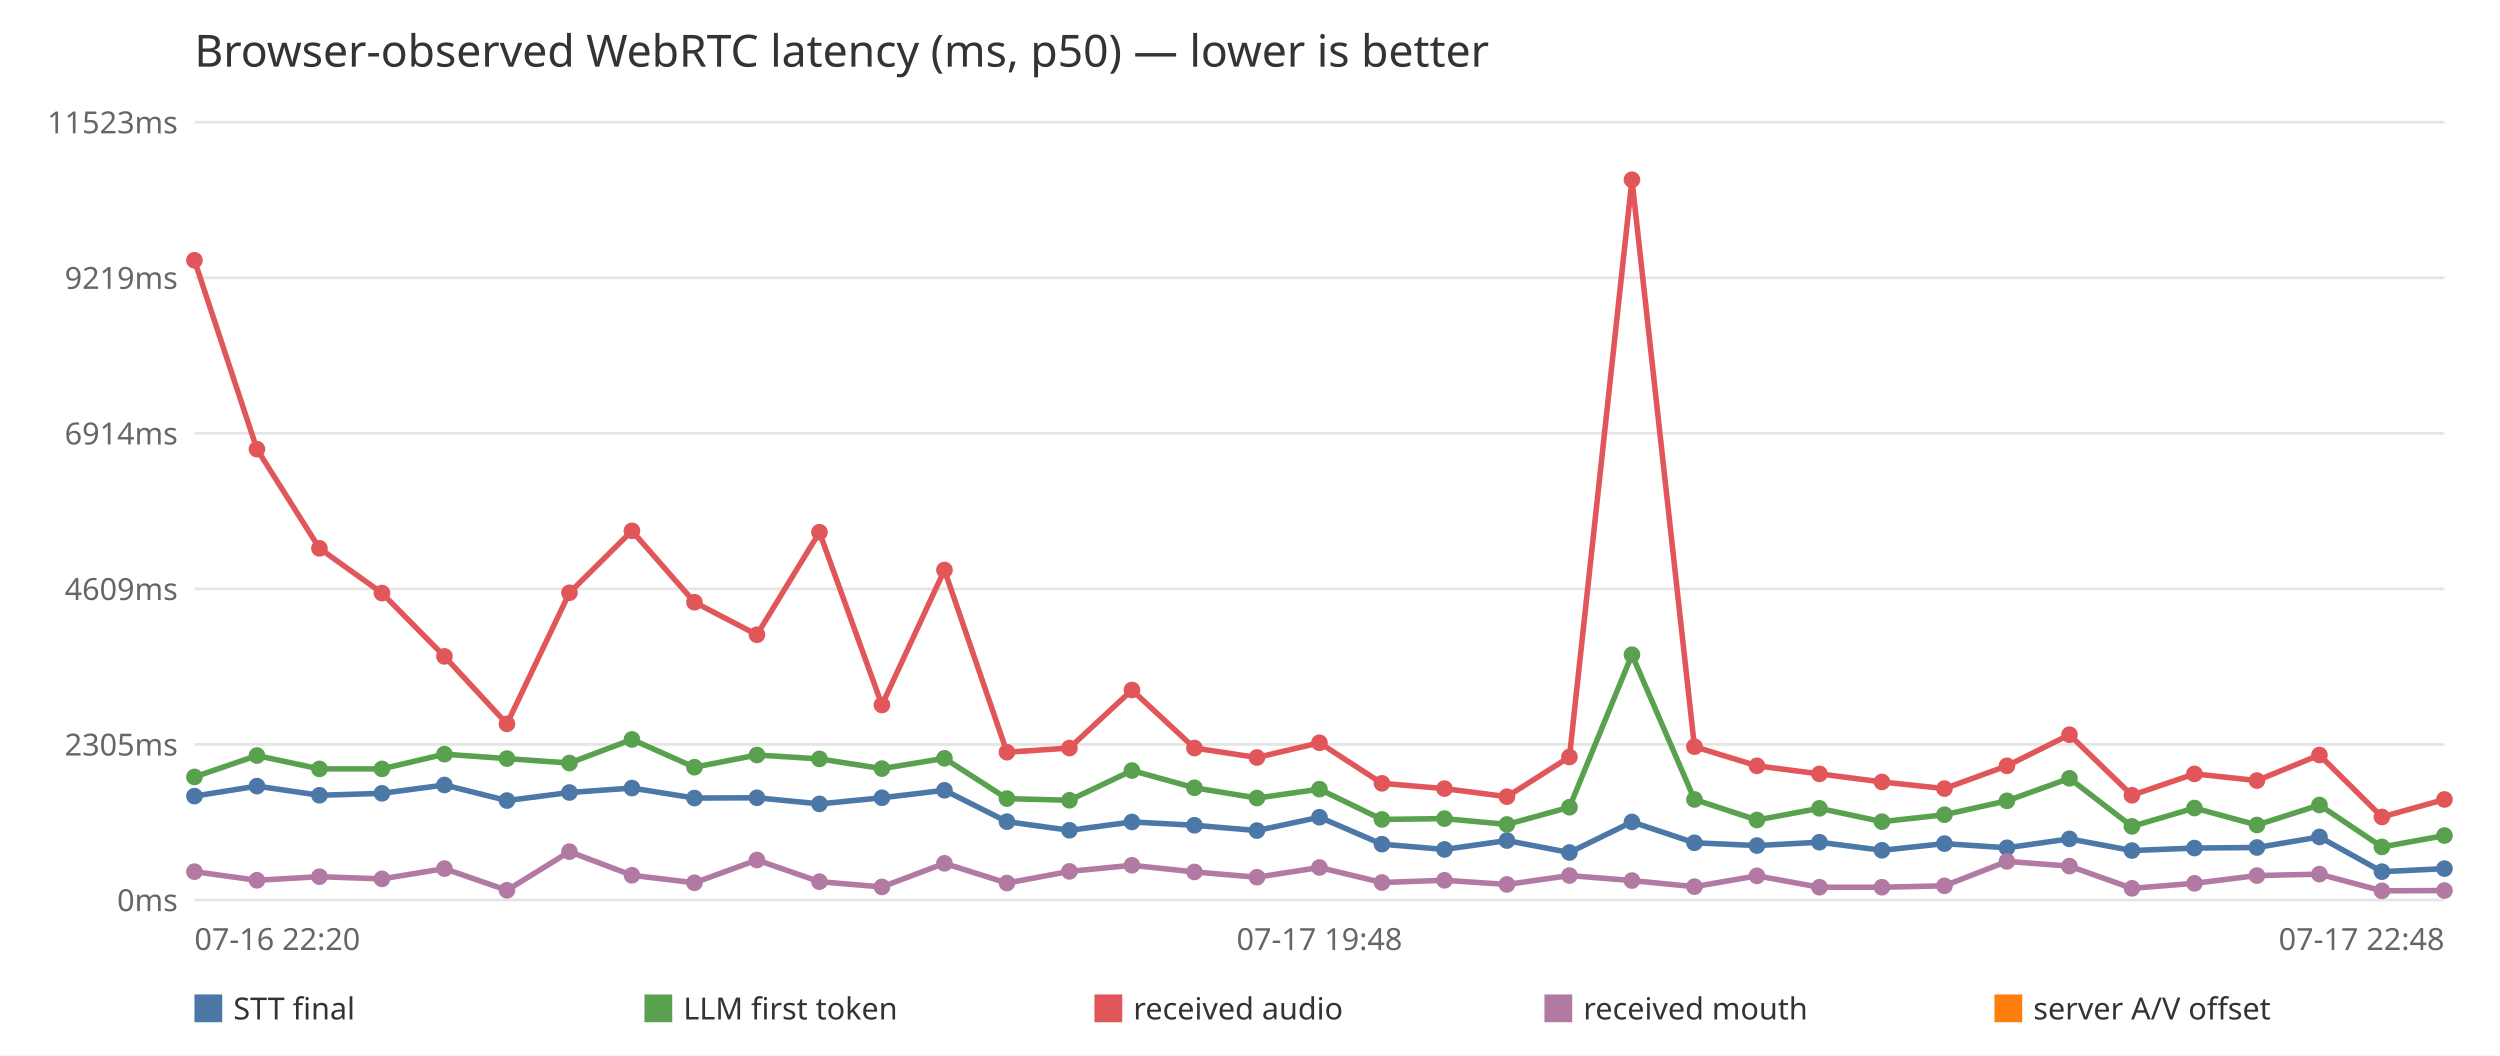
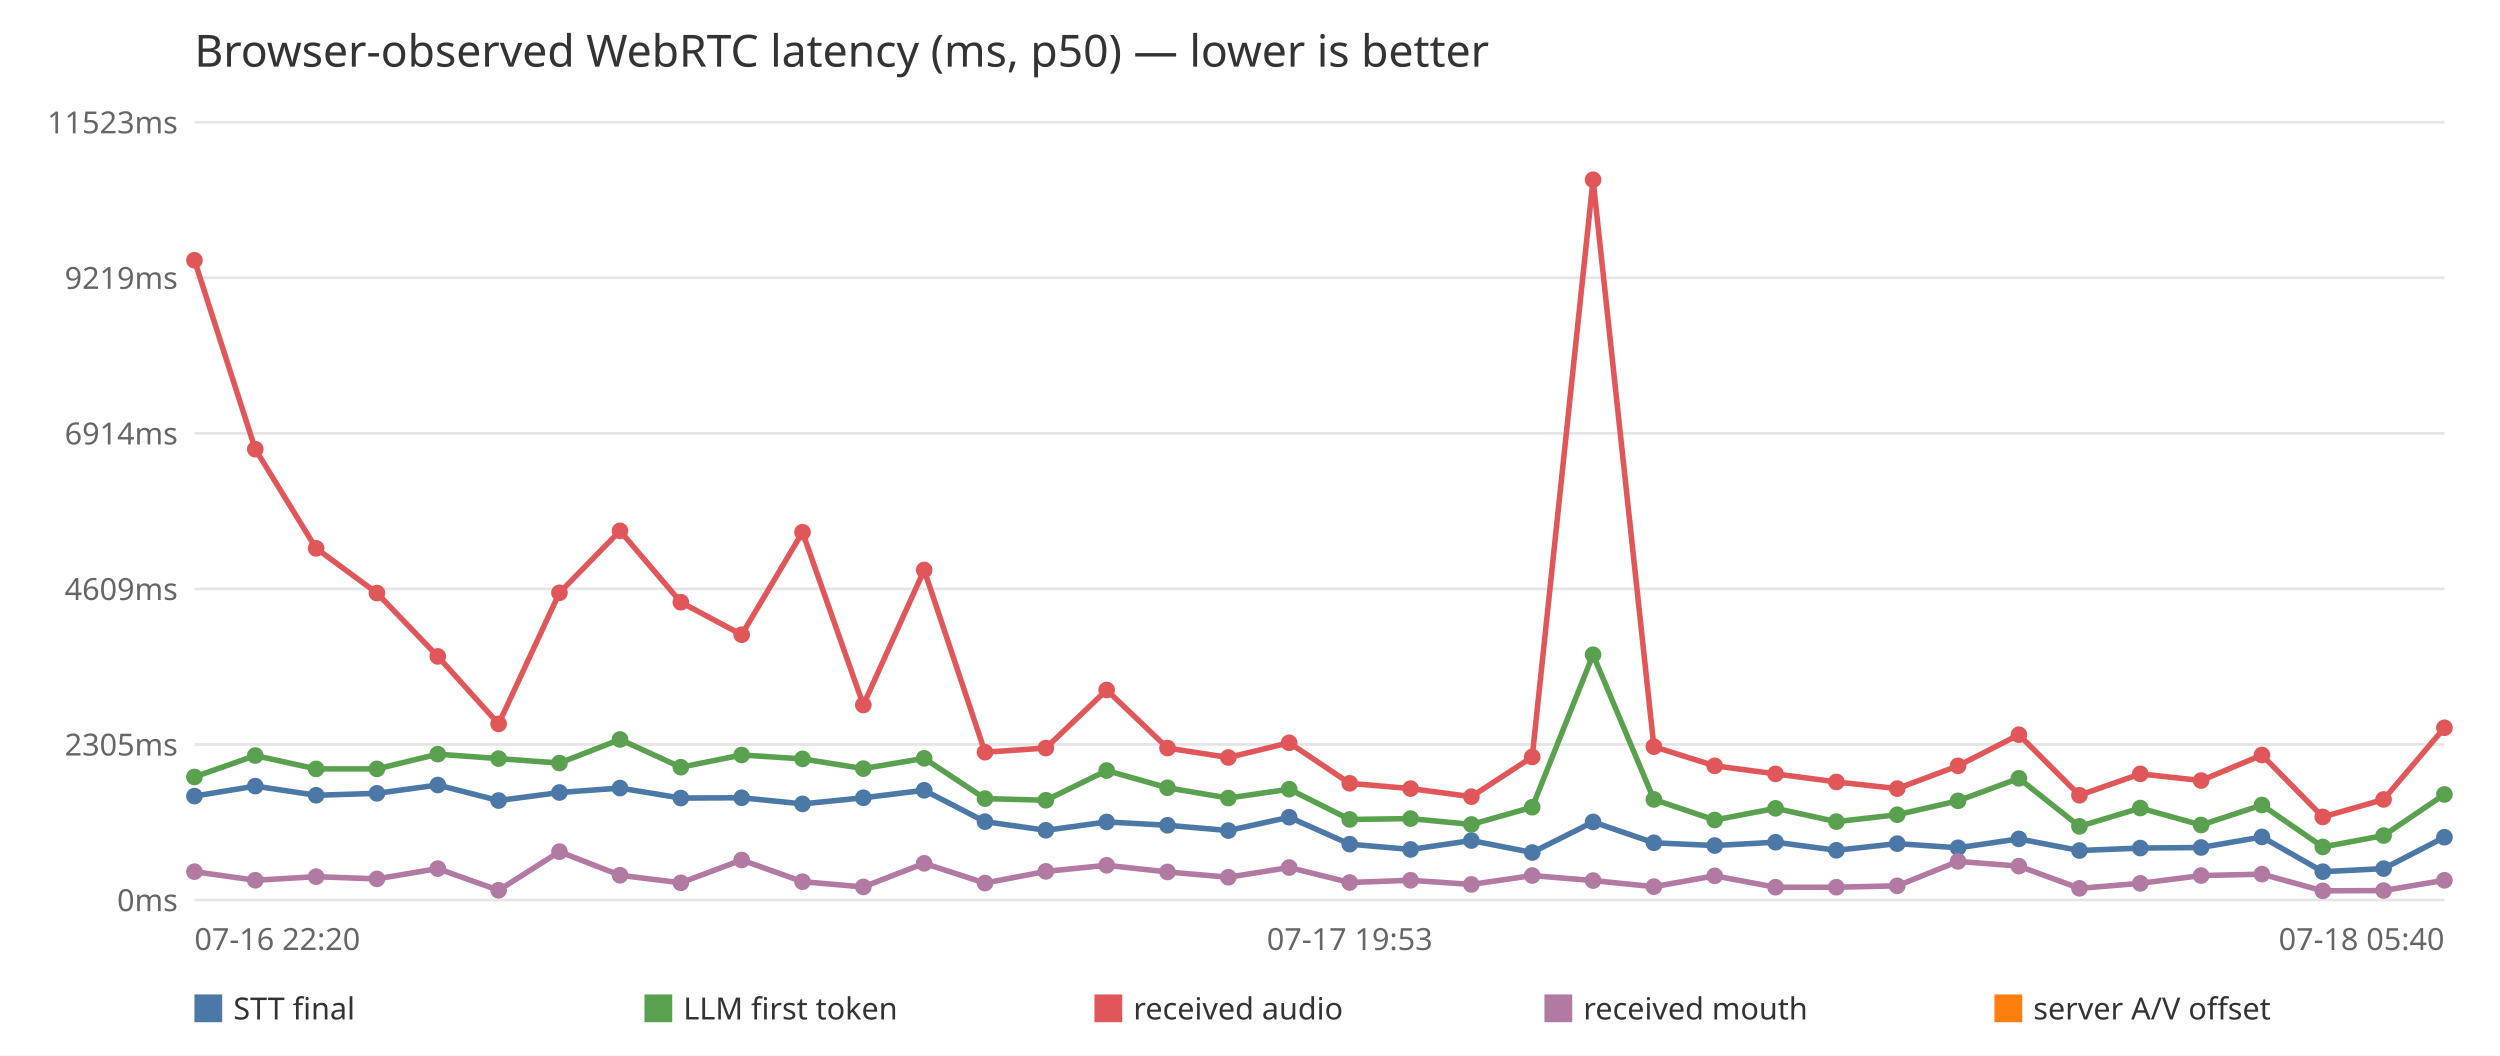
<svg xmlns="http://www.w3.org/2000/svg" width="900" height="380" viewBox="0 0 900 380" font-family="sans-serif">
  <rect width="900" height="380" fill="white" />
  <text x="70" y="24" font-size="16" fill="#333">Browser-observed WebRTC latency (ms, p50) — lower is better</text>
  <line x1="70" y1="324.0" x2="880" y2="324.0" stroke="#e5e5e5" />
  <text x="64" y="328.0" font-size="11" fill="#666" text-anchor="end">0ms</text>
  <line x1="70" y1="268.0" x2="880" y2="268.0" stroke="#e5e5e5" />
  <text x="64" y="272.0" font-size="11" fill="#666" text-anchor="end">2305ms</text>
  <line x1="70" y1="212.0" x2="880" y2="212.0" stroke="#e5e5e5" />
  <text x="64" y="216.0" font-size="11" fill="#666" text-anchor="end">4609ms</text>
  <line x1="70" y1="156.0" x2="880" y2="156.0" stroke="#e5e5e5" />
  <text x="64" y="160.0" font-size="11" fill="#666" text-anchor="end">6914ms</text>
  <line x1="70" y1="100.0" x2="880" y2="100.0" stroke="#e5e5e5" />
  <text x="64" y="104.0" font-size="11" fill="#666" text-anchor="end">9219ms</text>
  <line x1="70" y1="44.0" x2="880" y2="44.0" stroke="#e5e5e5" />
  <text x="64" y="48.0" font-size="11" fill="#666" text-anchor="end">11523ms</text>
  <text x="70.0" y="342" font-size="11" fill="#666" text-anchor="start">07-16 22:20</text>
-   <text x="475.0" y="342" font-size="11" fill="#666" text-anchor="middle">07-17 19:48</text>
-   <text x="880.0" y="342" font-size="11" fill="#666" text-anchor="end">07-17 22:48</text>
-   <polyline points="70.0,286.6 92.5,283.0 115.0,286.3 137.5,285.6 160.0,282.6 182.5,288.2 205.0,285.3 227.5,283.7 250.0,287.3 272.5,287.2 295.0,289.4 317.5,287.2 340.0,284.5 362.5,295.8 385.0,298.9 407.5,295.9 430.0,297.1 452.5,299.0 475.0,294.2 497.5,303.9 520.0,305.8 542.5,302.6 565.0,306.9 587.5,295.9 610.0,303.4 632.5,304.4 655.0,303.2 677.5,306.1 700.0,303.7 722.5,305.2 745.0,302.0 767.5,306.2 790.0,305.3 812.5,305.1 835.0,301.3 857.5,313.8 880.0,312.7" fill="none" stroke="#4c78a8" stroke-width="2" />
+   <text x="485.9" y="342" font-size="11" fill="#666" text-anchor="middle">07-17 19:53</text>
+   <text x="880.0" y="342" font-size="11" fill="#666" text-anchor="end">07-18 05:40</text>
+   <polyline points="70.0,286.6 91.9,283.0 113.8,286.3 135.7,285.6 157.6,282.6 179.5,288.2 201.4,285.3 223.2,283.7 245.1,287.3 267.0,287.2 288.9,289.4 310.8,287.2 332.7,284.5 354.6,295.8 376.5,298.9 398.4,295.9 420.3,297.1 442.2,299.0 464.1,294.2 485.9,303.9 507.8,305.8 529.7,302.6 551.6,306.9 573.5,295.9 595.4,303.4 617.3,304.4 639.2,303.2 661.1,306.1 683.0,303.7 704.9,305.2 726.8,302.0 748.6,306.2 770.5,305.3 792.4,305.1 814.3,301.3 836.2,313.8 858.1,312.7 880.0,301.4" fill="none" stroke="#4c78a8" stroke-width="2" />
  <circle cx="70.0" cy="286.6" r="3" fill="#4c78a8" />
-   <circle cx="92.5" cy="283.0" r="3" fill="#4c78a8" />
-   <circle cx="115.0" cy="286.3" r="3" fill="#4c78a8" />
-   <circle cx="137.5" cy="285.6" r="3" fill="#4c78a8" />
-   <circle cx="160.0" cy="282.6" r="3" fill="#4c78a8" />
-   <circle cx="182.5" cy="288.2" r="3" fill="#4c78a8" />
-   <circle cx="205.0" cy="285.3" r="3" fill="#4c78a8" />
-   <circle cx="227.5" cy="283.7" r="3" fill="#4c78a8" />
-   <circle cx="250.0" cy="287.3" r="3" fill="#4c78a8" />
-   <circle cx="272.5" cy="287.2" r="3" fill="#4c78a8" />
-   <circle cx="295.0" cy="289.4" r="3" fill="#4c78a8" />
-   <circle cx="317.5" cy="287.2" r="3" fill="#4c78a8" />
-   <circle cx="340.0" cy="284.5" r="3" fill="#4c78a8" />
-   <circle cx="362.5" cy="295.8" r="3" fill="#4c78a8" />
-   <circle cx="385.0" cy="298.9" r="3" fill="#4c78a8" />
-   <circle cx="407.5" cy="295.9" r="3" fill="#4c78a8" />
-   <circle cx="430.0" cy="297.1" r="3" fill="#4c78a8" />
-   <circle cx="452.5" cy="299.0" r="3" fill="#4c78a8" />
-   <circle cx="475.0" cy="294.2" r="3" fill="#4c78a8" />
-   <circle cx="497.5" cy="303.9" r="3" fill="#4c78a8" />
-   <circle cx="520.0" cy="305.8" r="3" fill="#4c78a8" />
-   <circle cx="542.5" cy="302.6" r="3" fill="#4c78a8" />
-   <circle cx="565.0" cy="306.9" r="3" fill="#4c78a8" />
-   <circle cx="587.5" cy="295.9" r="3" fill="#4c78a8" />
-   <circle cx="610.0" cy="303.4" r="3" fill="#4c78a8" />
-   <circle cx="632.5" cy="304.4" r="3" fill="#4c78a8" />
-   <circle cx="655.0" cy="303.2" r="3" fill="#4c78a8" />
-   <circle cx="677.5" cy="306.1" r="3" fill="#4c78a8" />
-   <circle cx="700.0" cy="303.7" r="3" fill="#4c78a8" />
-   <circle cx="722.5" cy="305.2" r="3" fill="#4c78a8" />
-   <circle cx="745.0" cy="302.0" r="3" fill="#4c78a8" />
-   <circle cx="767.5" cy="306.2" r="3" fill="#4c78a8" />
-   <circle cx="790.0" cy="305.3" r="3" fill="#4c78a8" />
-   <circle cx="812.5" cy="305.1" r="3" fill="#4c78a8" />
-   <circle cx="835.0" cy="301.3" r="3" fill="#4c78a8" />
-   <circle cx="857.5" cy="313.8" r="3" fill="#4c78a8" />
-   <circle cx="880.0" cy="312.7" r="3" fill="#4c78a8" />
+   <circle cx="91.9" cy="283.0" r="3" fill="#4c78a8" />
+   <circle cx="113.8" cy="286.3" r="3" fill="#4c78a8" />
+   <circle cx="135.7" cy="285.6" r="3" fill="#4c78a8" />
+   <circle cx="157.6" cy="282.6" r="3" fill="#4c78a8" />
+   <circle cx="179.5" cy="288.2" r="3" fill="#4c78a8" />
+   <circle cx="201.4" cy="285.3" r="3" fill="#4c78a8" />
+   <circle cx="223.2" cy="283.7" r="3" fill="#4c78a8" />
+   <circle cx="245.1" cy="287.3" r="3" fill="#4c78a8" />
+   <circle cx="267.0" cy="287.2" r="3" fill="#4c78a8" />
+   <circle cx="288.9" cy="289.4" r="3" fill="#4c78a8" />
+   <circle cx="310.8" cy="287.2" r="3" fill="#4c78a8" />
+   <circle cx="332.7" cy="284.5" r="3" fill="#4c78a8" />
+   <circle cx="354.6" cy="295.8" r="3" fill="#4c78a8" />
+   <circle cx="376.5" cy="298.9" r="3" fill="#4c78a8" />
+   <circle cx="398.4" cy="295.9" r="3" fill="#4c78a8" />
+   <circle cx="420.3" cy="297.1" r="3" fill="#4c78a8" />
+   <circle cx="442.2" cy="299.0" r="3" fill="#4c78a8" />
+   <circle cx="464.1" cy="294.2" r="3" fill="#4c78a8" />
+   <circle cx="485.9" cy="303.9" r="3" fill="#4c78a8" />
+   <circle cx="507.8" cy="305.8" r="3" fill="#4c78a8" />
+   <circle cx="529.7" cy="302.6" r="3" fill="#4c78a8" />
+   <circle cx="551.6" cy="306.9" r="3" fill="#4c78a8" />
+   <circle cx="573.5" cy="295.9" r="3" fill="#4c78a8" />
+   <circle cx="595.4" cy="303.4" r="3" fill="#4c78a8" />
+   <circle cx="617.3" cy="304.4" r="3" fill="#4c78a8" />
+   <circle cx="639.2" cy="303.2" r="3" fill="#4c78a8" />
+   <circle cx="661.1" cy="306.1" r="3" fill="#4c78a8" />
+   <circle cx="683.0" cy="303.7" r="3" fill="#4c78a8" />
+   <circle cx="704.9" cy="305.2" r="3" fill="#4c78a8" />
+   <circle cx="726.8" cy="302.0" r="3" fill="#4c78a8" />
+   <circle cx="748.6" cy="306.2" r="3" fill="#4c78a8" />
+   <circle cx="770.5" cy="305.3" r="3" fill="#4c78a8" />
+   <circle cx="792.4" cy="305.1" r="3" fill="#4c78a8" />
+   <circle cx="814.3" cy="301.3" r="3" fill="#4c78a8" />
+   <circle cx="836.2" cy="313.8" r="3" fill="#4c78a8" />
+   <circle cx="858.1" cy="312.7" r="3" fill="#4c78a8" />
+   <circle cx="880.0" cy="301.4" r="3" fill="#4c78a8" />
  <rect x="70.0" y="358" width="10" height="10" fill="#4c78a8" />
  <text x="84.0" y="367" font-size="11" fill="#333">STT final</text>
-   <polyline points="70.0,279.7 92.5,272.0 115.0,276.8 137.5,276.8 160.0,271.5 182.5,273.1 205.0,274.7 227.5,266.2 250.0,276.2 272.5,271.8 295.0,273.2 317.5,276.7 340.0,273.0 362.5,287.5 385.0,288.1 407.5,277.4 430.0,283.6 452.5,287.3 475.0,284.1 497.5,295.0 520.0,294.7 542.5,296.8 565.0,290.6 587.5,235.7 610.0,287.8 632.5,295.2 655.0,291.0 677.5,295.8 700.0,293.3 722.5,288.3 745.0,280.2 767.5,297.5 790.0,290.9 812.5,297.0 835.0,289.8 857.5,304.9 880.0,300.8" fill="none" stroke="#59a14f" stroke-width="2" />
+   <polyline points="70.0,279.7 91.9,272.0 113.8,276.8 135.7,276.8 157.6,271.5 179.5,273.1 201.4,274.7 223.2,266.2 245.1,276.2 267.0,271.8 288.9,273.2 310.8,276.7 332.7,273.0 354.6,287.5 376.5,288.1 398.4,277.4 420.3,283.6 442.2,287.3 464.1,284.1 485.9,295.0 507.8,294.7 529.7,296.8 551.6,290.6 573.5,235.7 595.4,287.8 617.3,295.2 639.2,291.0 661.1,295.8 683.0,293.3 704.9,288.3 726.8,280.2 748.6,297.5 770.5,290.9 792.4,297.0 814.3,289.8 836.2,304.9 858.1,300.8 880.0,286.0" fill="none" stroke="#59a14f" stroke-width="2" />
  <circle cx="70.0" cy="279.7" r="3" fill="#59a14f" />
-   <circle cx="92.5" cy="272.0" r="3" fill="#59a14f" />
-   <circle cx="115.0" cy="276.8" r="3" fill="#59a14f" />
-   <circle cx="137.5" cy="276.8" r="3" fill="#59a14f" />
-   <circle cx="160.0" cy="271.5" r="3" fill="#59a14f" />
-   <circle cx="182.5" cy="273.1" r="3" fill="#59a14f" />
-   <circle cx="205.0" cy="274.7" r="3" fill="#59a14f" />
-   <circle cx="227.5" cy="266.2" r="3" fill="#59a14f" />
-   <circle cx="250.0" cy="276.2" r="3" fill="#59a14f" />
-   <circle cx="272.5" cy="271.8" r="3" fill="#59a14f" />
-   <circle cx="295.0" cy="273.2" r="3" fill="#59a14f" />
-   <circle cx="317.5" cy="276.7" r="3" fill="#59a14f" />
-   <circle cx="340.0" cy="273.0" r="3" fill="#59a14f" />
-   <circle cx="362.5" cy="287.5" r="3" fill="#59a14f" />
-   <circle cx="385.0" cy="288.1" r="3" fill="#59a14f" />
-   <circle cx="407.5" cy="277.4" r="3" fill="#59a14f" />
-   <circle cx="430.0" cy="283.6" r="3" fill="#59a14f" />
-   <circle cx="452.5" cy="287.3" r="3" fill="#59a14f" />
-   <circle cx="475.0" cy="284.1" r="3" fill="#59a14f" />
-   <circle cx="497.5" cy="295.0" r="3" fill="#59a14f" />
-   <circle cx="520.0" cy="294.7" r="3" fill="#59a14f" />
-   <circle cx="542.5" cy="296.8" r="3" fill="#59a14f" />
-   <circle cx="565.0" cy="290.6" r="3" fill="#59a14f" />
-   <circle cx="587.5" cy="235.7" r="3" fill="#59a14f" />
-   <circle cx="610.0" cy="287.8" r="3" fill="#59a14f" />
-   <circle cx="632.5" cy="295.2" r="3" fill="#59a14f" />
-   <circle cx="655.0" cy="291.0" r="3" fill="#59a14f" />
-   <circle cx="677.5" cy="295.8" r="3" fill="#59a14f" />
-   <circle cx="700.0" cy="293.3" r="3" fill="#59a14f" />
-   <circle cx="722.5" cy="288.3" r="3" fill="#59a14f" />
-   <circle cx="745.0" cy="280.2" r="3" fill="#59a14f" />
-   <circle cx="767.5" cy="297.5" r="3" fill="#59a14f" />
-   <circle cx="790.0" cy="290.9" r="3" fill="#59a14f" />
-   <circle cx="812.5" cy="297.0" r="3" fill="#59a14f" />
-   <circle cx="835.0" cy="289.8" r="3" fill="#59a14f" />
-   <circle cx="857.5" cy="304.9" r="3" fill="#59a14f" />
-   <circle cx="880.0" cy="300.8" r="3" fill="#59a14f" />
+   <circle cx="91.9" cy="272.0" r="3" fill="#59a14f" />
+   <circle cx="113.8" cy="276.8" r="3" fill="#59a14f" />
+   <circle cx="135.7" cy="276.8" r="3" fill="#59a14f" />
+   <circle cx="157.6" cy="271.5" r="3" fill="#59a14f" />
+   <circle cx="179.5" cy="273.1" r="3" fill="#59a14f" />
+   <circle cx="201.4" cy="274.7" r="3" fill="#59a14f" />
+   <circle cx="223.2" cy="266.2" r="3" fill="#59a14f" />
+   <circle cx="245.1" cy="276.2" r="3" fill="#59a14f" />
+   <circle cx="267.0" cy="271.8" r="3" fill="#59a14f" />
+   <circle cx="288.9" cy="273.2" r="3" fill="#59a14f" />
+   <circle cx="310.8" cy="276.7" r="3" fill="#59a14f" />
+   <circle cx="332.7" cy="273.0" r="3" fill="#59a14f" />
+   <circle cx="354.6" cy="287.5" r="3" fill="#59a14f" />
+   <circle cx="376.5" cy="288.1" r="3" fill="#59a14f" />
+   <circle cx="398.4" cy="277.4" r="3" fill="#59a14f" />
+   <circle cx="420.3" cy="283.6" r="3" fill="#59a14f" />
+   <circle cx="442.2" cy="287.3" r="3" fill="#59a14f" />
+   <circle cx="464.1" cy="284.1" r="3" fill="#59a14f" />
+   <circle cx="485.9" cy="295.0" r="3" fill="#59a14f" />
+   <circle cx="507.8" cy="294.7" r="3" fill="#59a14f" />
+   <circle cx="529.7" cy="296.8" r="3" fill="#59a14f" />
+   <circle cx="551.6" cy="290.6" r="3" fill="#59a14f" />
+   <circle cx="573.5" cy="235.7" r="3" fill="#59a14f" />
+   <circle cx="595.4" cy="287.8" r="3" fill="#59a14f" />
+   <circle cx="617.3" cy="295.2" r="3" fill="#59a14f" />
+   <circle cx="639.2" cy="291.0" r="3" fill="#59a14f" />
+   <circle cx="661.1" cy="295.8" r="3" fill="#59a14f" />
+   <circle cx="683.0" cy="293.3" r="3" fill="#59a14f" />
+   <circle cx="704.9" cy="288.3" r="3" fill="#59a14f" />
+   <circle cx="726.8" cy="280.2" r="3" fill="#59a14f" />
+   <circle cx="748.6" cy="297.5" r="3" fill="#59a14f" />
+   <circle cx="770.5" cy="290.9" r="3" fill="#59a14f" />
+   <circle cx="792.4" cy="297.0" r="3" fill="#59a14f" />
+   <circle cx="814.3" cy="289.8" r="3" fill="#59a14f" />
+   <circle cx="836.2" cy="304.9" r="3" fill="#59a14f" />
+   <circle cx="858.1" cy="300.8" r="3" fill="#59a14f" />
+   <circle cx="880.0" cy="286.0" r="3" fill="#59a14f" />
  <rect x="232.0" y="358" width="10" height="10" fill="#59a14f" />
  <text x="246.0" y="367" font-size="11" fill="#333">LLM first token</text>
-   <polyline points="70.0,93.7 92.5,161.7 115.0,197.4 137.5,213.5 160.0,236.3 182.5,260.6 205.0,213.4 227.5,191.1 250.0,216.8 272.5,228.5 295.0,191.6 317.5,253.8 340.0,205.2 362.5,270.8 385.0,269.3 407.5,248.4 430.0,269.3 452.5,272.7 475.0,267.4 497.5,282.0 520.0,283.9 542.5,286.8 565.0,272.5 587.5,64.7 610.0,268.8 632.5,275.7 655.0,278.6 677.5,281.5 700.0,283.9 722.5,275.7 745.0,264.5 767.5,286.3 790.0,278.6 812.5,281.0 835.0,271.8 857.5,294.1 880.0,287.8" fill="none" stroke="#e15759" stroke-width="2" />
+   <polyline points="70.0,93.7 91.9,161.7 113.8,197.4 135.7,213.5 157.6,236.3 179.5,260.6 201.4,213.4 223.2,191.1 245.1,216.8 267.0,228.5 288.9,191.6 310.8,253.8 332.7,205.2 354.6,270.8 376.5,269.3 398.4,248.4 420.3,269.3 442.2,272.7 464.1,267.4 485.9,282.0 507.8,283.9 529.7,286.8 551.6,272.5 573.5,64.7 595.4,268.8 617.3,275.7 639.2,278.6 661.1,281.5 683.0,283.9 704.9,275.7 726.8,264.5 748.6,286.3 770.5,278.6 792.4,281.0 814.3,271.8 836.2,294.1 858.1,287.8 880.0,262.0" fill="none" stroke="#e15759" stroke-width="2" />
  <circle cx="70.0" cy="93.7" r="3" fill="#e15759" />
-   <circle cx="92.5" cy="161.7" r="3" fill="#e15759" />
-   <circle cx="115.0" cy="197.4" r="3" fill="#e15759" />
-   <circle cx="137.5" cy="213.5" r="3" fill="#e15759" />
-   <circle cx="160.0" cy="236.3" r="3" fill="#e15759" />
-   <circle cx="182.5" cy="260.6" r="3" fill="#e15759" />
-   <circle cx="205.0" cy="213.4" r="3" fill="#e15759" />
-   <circle cx="227.5" cy="191.1" r="3" fill="#e15759" />
-   <circle cx="250.0" cy="216.8" r="3" fill="#e15759" />
-   <circle cx="272.5" cy="228.5" r="3" fill="#e15759" />
-   <circle cx="295.0" cy="191.6" r="3" fill="#e15759" />
-   <circle cx="317.5" cy="253.8" r="3" fill="#e15759" />
-   <circle cx="340.0" cy="205.2" r="3" fill="#e15759" />
-   <circle cx="362.5" cy="270.8" r="3" fill="#e15759" />
-   <circle cx="385.0" cy="269.3" r="3" fill="#e15759" />
-   <circle cx="407.5" cy="248.4" r="3" fill="#e15759" />
-   <circle cx="430.0" cy="269.3" r="3" fill="#e15759" />
-   <circle cx="452.5" cy="272.7" r="3" fill="#e15759" />
-   <circle cx="475.0" cy="267.4" r="3" fill="#e15759" />
-   <circle cx="497.5" cy="282.0" r="3" fill="#e15759" />
-   <circle cx="520.0" cy="283.9" r="3" fill="#e15759" />
-   <circle cx="542.5" cy="286.8" r="3" fill="#e15759" />
-   <circle cx="565.0" cy="272.5" r="3" fill="#e15759" />
-   <circle cx="587.5" cy="64.7" r="3" fill="#e15759" />
-   <circle cx="610.0" cy="268.8" r="3" fill="#e15759" />
-   <circle cx="632.5" cy="275.7" r="3" fill="#e15759" />
-   <circle cx="655.0" cy="278.6" r="3" fill="#e15759" />
-   <circle cx="677.5" cy="281.5" r="3" fill="#e15759" />
-   <circle cx="700.0" cy="283.9" r="3" fill="#e15759" />
-   <circle cx="722.5" cy="275.7" r="3" fill="#e15759" />
-   <circle cx="745.0" cy="264.5" r="3" fill="#e15759" />
-   <circle cx="767.5" cy="286.3" r="3" fill="#e15759" />
-   <circle cx="790.0" cy="278.6" r="3" fill="#e15759" />
-   <circle cx="812.5" cy="281.0" r="3" fill="#e15759" />
-   <circle cx="835.0" cy="271.8" r="3" fill="#e15759" />
-   <circle cx="857.5" cy="294.1" r="3" fill="#e15759" />
-   <circle cx="880.0" cy="287.8" r="3" fill="#e15759" />
+   <circle cx="91.9" cy="161.7" r="3" fill="#e15759" />
+   <circle cx="113.8" cy="197.4" r="3" fill="#e15759" />
+   <circle cx="135.7" cy="213.5" r="3" fill="#e15759" />
+   <circle cx="157.6" cy="236.3" r="3" fill="#e15759" />
+   <circle cx="179.5" cy="260.6" r="3" fill="#e15759" />
+   <circle cx="201.4" cy="213.4" r="3" fill="#e15759" />
+   <circle cx="223.2" cy="191.1" r="3" fill="#e15759" />
+   <circle cx="245.1" cy="216.8" r="3" fill="#e15759" />
+   <circle cx="267.0" cy="228.5" r="3" fill="#e15759" />
+   <circle cx="288.9" cy="191.6" r="3" fill="#e15759" />
+   <circle cx="310.8" cy="253.8" r="3" fill="#e15759" />
+   <circle cx="332.7" cy="205.2" r="3" fill="#e15759" />
+   <circle cx="354.6" cy="270.8" r="3" fill="#e15759" />
+   <circle cx="376.5" cy="269.3" r="3" fill="#e15759" />
+   <circle cx="398.4" cy="248.4" r="3" fill="#e15759" />
+   <circle cx="420.3" cy="269.3" r="3" fill="#e15759" />
+   <circle cx="442.2" cy="272.7" r="3" fill="#e15759" />
+   <circle cx="464.1" cy="267.4" r="3" fill="#e15759" />
+   <circle cx="485.9" cy="282.0" r="3" fill="#e15759" />
+   <circle cx="507.8" cy="283.9" r="3" fill="#e15759" />
+   <circle cx="529.7" cy="286.8" r="3" fill="#e15759" />
+   <circle cx="551.6" cy="272.5" r="3" fill="#e15759" />
+   <circle cx="573.5" cy="64.7" r="3" fill="#e15759" />
+   <circle cx="595.4" cy="268.8" r="3" fill="#e15759" />
+   <circle cx="617.3" cy="275.7" r="3" fill="#e15759" />
+   <circle cx="639.2" cy="278.6" r="3" fill="#e15759" />
+   <circle cx="661.1" cy="281.5" r="3" fill="#e15759" />
+   <circle cx="683.0" cy="283.9" r="3" fill="#e15759" />
+   <circle cx="704.9" cy="275.7" r="3" fill="#e15759" />
+   <circle cx="726.8" cy="264.5" r="3" fill="#e15759" />
+   <circle cx="748.6" cy="286.3" r="3" fill="#e15759" />
+   <circle cx="770.5" cy="278.6" r="3" fill="#e15759" />
+   <circle cx="792.4" cy="281.0" r="3" fill="#e15759" />
+   <circle cx="814.3" cy="271.8" r="3" fill="#e15759" />
+   <circle cx="836.2" cy="294.1" r="3" fill="#e15759" />
+   <circle cx="858.1" cy="287.8" r="3" fill="#e15759" />
+   <circle cx="880.0" cy="262.0" r="3" fill="#e15759" />
  <rect x="394.0" y="358" width="10" height="10" fill="#e15759" />
  <text x="408.0" y="367" font-size="11" fill="#333">received audio</text>
-   <polyline points="70.0,313.8 92.5,316.9 115.0,315.6 137.5,316.4 160.0,312.7 182.5,320.5 205.0,306.6 227.5,315.1 250.0,317.8 272.5,309.6 295.0,317.4 317.5,319.3 340.0,310.8 362.5,317.9 385.0,313.7 407.5,311.5 430.0,313.9 452.5,315.8 475.0,312.3 497.5,317.7 520.0,316.9 542.5,318.4 565.0,315.2 587.5,317.0 610.0,319.2 632.5,315.3 655.0,319.4 677.5,319.4 700.0,318.9 722.5,310.1 745.0,311.8 767.5,319.8 790.0,318.0 812.5,315.2 835.0,314.7 857.5,320.7 880.0,320.6" fill="none" stroke="#b279a2" stroke-width="2" />
+   <polyline points="70.0,313.8 91.9,316.9 113.8,315.6 135.7,316.4 157.6,312.7 179.5,320.5 201.4,306.6 223.2,315.1 245.1,317.8 267.0,309.6 288.9,317.4 310.8,319.3 332.7,310.8 354.6,317.9 376.5,313.7 398.4,311.5 420.3,313.9 442.2,315.8 464.1,312.3 485.9,317.7 507.8,316.9 529.7,318.4 551.6,315.2 573.5,317.0 595.4,319.2 617.3,315.3 639.2,319.4 661.1,319.4 683.0,318.9 704.9,310.1 726.8,311.8 748.6,319.8 770.5,318.0 792.4,315.2 814.3,314.7 836.2,320.7 858.1,320.6 880.0,316.9" fill="none" stroke="#b279a2" stroke-width="2" />
  <circle cx="70.0" cy="313.8" r="3" fill="#b279a2" />
-   <circle cx="92.5" cy="316.9" r="3" fill="#b279a2" />
-   <circle cx="115.0" cy="315.6" r="3" fill="#b279a2" />
-   <circle cx="137.5" cy="316.4" r="3" fill="#b279a2" />
-   <circle cx="160.0" cy="312.7" r="3" fill="#b279a2" />
-   <circle cx="182.5" cy="320.5" r="3" fill="#b279a2" />
-   <circle cx="205.0" cy="306.6" r="3" fill="#b279a2" />
-   <circle cx="227.5" cy="315.1" r="3" fill="#b279a2" />
-   <circle cx="250.0" cy="317.8" r="3" fill="#b279a2" />
-   <circle cx="272.5" cy="309.6" r="3" fill="#b279a2" />
-   <circle cx="295.0" cy="317.4" r="3" fill="#b279a2" />
-   <circle cx="317.5" cy="319.3" r="3" fill="#b279a2" />
-   <circle cx="340.0" cy="310.8" r="3" fill="#b279a2" />
-   <circle cx="362.5" cy="317.9" r="3" fill="#b279a2" />
-   <circle cx="385.0" cy="313.7" r="3" fill="#b279a2" />
-   <circle cx="407.5" cy="311.5" r="3" fill="#b279a2" />
-   <circle cx="430.0" cy="313.9" r="3" fill="#b279a2" />
-   <circle cx="452.5" cy="315.8" r="3" fill="#b279a2" />
-   <circle cx="475.0" cy="312.3" r="3" fill="#b279a2" />
-   <circle cx="497.5" cy="317.7" r="3" fill="#b279a2" />
-   <circle cx="520.0" cy="316.9" r="3" fill="#b279a2" />
-   <circle cx="542.5" cy="318.4" r="3" fill="#b279a2" />
-   <circle cx="565.0" cy="315.2" r="3" fill="#b279a2" />
-   <circle cx="587.5" cy="317.0" r="3" fill="#b279a2" />
-   <circle cx="610.0" cy="319.2" r="3" fill="#b279a2" />
-   <circle cx="632.5" cy="315.3" r="3" fill="#b279a2" />
-   <circle cx="655.0" cy="319.4" r="3" fill="#b279a2" />
-   <circle cx="677.5" cy="319.4" r="3" fill="#b279a2" />
-   <circle cx="700.0" cy="318.9" r="3" fill="#b279a2" />
-   <circle cx="722.5" cy="310.1" r="3" fill="#b279a2" />
-   <circle cx="745.0" cy="311.8" r="3" fill="#b279a2" />
-   <circle cx="767.5" cy="319.8" r="3" fill="#b279a2" />
-   <circle cx="790.0" cy="318.0" r="3" fill="#b279a2" />
-   <circle cx="812.5" cy="315.2" r="3" fill="#b279a2" />
-   <circle cx="835.0" cy="314.7" r="3" fill="#b279a2" />
-   <circle cx="857.5" cy="320.7" r="3" fill="#b279a2" />
-   <circle cx="880.0" cy="320.6" r="3" fill="#b279a2" />
+   <circle cx="91.9" cy="316.9" r="3" fill="#b279a2" />
+   <circle cx="113.8" cy="315.6" r="3" fill="#b279a2" />
+   <circle cx="135.7" cy="316.4" r="3" fill="#b279a2" />
+   <circle cx="157.6" cy="312.7" r="3" fill="#b279a2" />
+   <circle cx="179.5" cy="320.5" r="3" fill="#b279a2" />
+   <circle cx="201.4" cy="306.6" r="3" fill="#b279a2" />
+   <circle cx="223.2" cy="315.1" r="3" fill="#b279a2" />
+   <circle cx="245.1" cy="317.8" r="3" fill="#b279a2" />
+   <circle cx="267.0" cy="309.6" r="3" fill="#b279a2" />
+   <circle cx="288.9" cy="317.4" r="3" fill="#b279a2" />
+   <circle cx="310.8" cy="319.3" r="3" fill="#b279a2" />
+   <circle cx="332.7" cy="310.8" r="3" fill="#b279a2" />
+   <circle cx="354.6" cy="317.9" r="3" fill="#b279a2" />
+   <circle cx="376.5" cy="313.7" r="3" fill="#b279a2" />
+   <circle cx="398.4" cy="311.5" r="3" fill="#b279a2" />
+   <circle cx="420.3" cy="313.9" r="3" fill="#b279a2" />
+   <circle cx="442.2" cy="315.8" r="3" fill="#b279a2" />
+   <circle cx="464.1" cy="312.3" r="3" fill="#b279a2" />
+   <circle cx="485.9" cy="317.7" r="3" fill="#b279a2" />
+   <circle cx="507.8" cy="316.9" r="3" fill="#b279a2" />
+   <circle cx="529.7" cy="318.4" r="3" fill="#b279a2" />
+   <circle cx="551.6" cy="315.2" r="3" fill="#b279a2" />
+   <circle cx="573.5" cy="317.0" r="3" fill="#b279a2" />
+   <circle cx="595.4" cy="319.2" r="3" fill="#b279a2" />
+   <circle cx="617.3" cy="315.3" r="3" fill="#b279a2" />
+   <circle cx="639.2" cy="319.4" r="3" fill="#b279a2" />
+   <circle cx="661.1" cy="319.4" r="3" fill="#b279a2" />
+   <circle cx="683.0" cy="318.9" r="3" fill="#b279a2" />
+   <circle cx="704.9" cy="310.1" r="3" fill="#b279a2" />
+   <circle cx="726.8" cy="311.8" r="3" fill="#b279a2" />
+   <circle cx="748.6" cy="319.8" r="3" fill="#b279a2" />
+   <circle cx="770.5" cy="318.0" r="3" fill="#b279a2" />
+   <circle cx="792.4" cy="315.2" r="3" fill="#b279a2" />
+   <circle cx="814.3" cy="314.7" r="3" fill="#b279a2" />
+   <circle cx="836.2" cy="320.7" r="3" fill="#b279a2" />
+   <circle cx="858.1" cy="320.6" r="3" fill="#b279a2" />
+   <circle cx="880.0" cy="316.9" r="3" fill="#b279a2" />
  <rect x="556.0" y="358" width="10" height="10" fill="#b279a2" />
  <text x="570.0" y="367" font-size="11" fill="#333">received mouth</text>
  <rect x="718.0" y="358" width="10" height="10" fill="#ff7f0e" />
  <text x="732.0" y="367" font-size="11" fill="#333">server A/V offset</text>
</svg>
